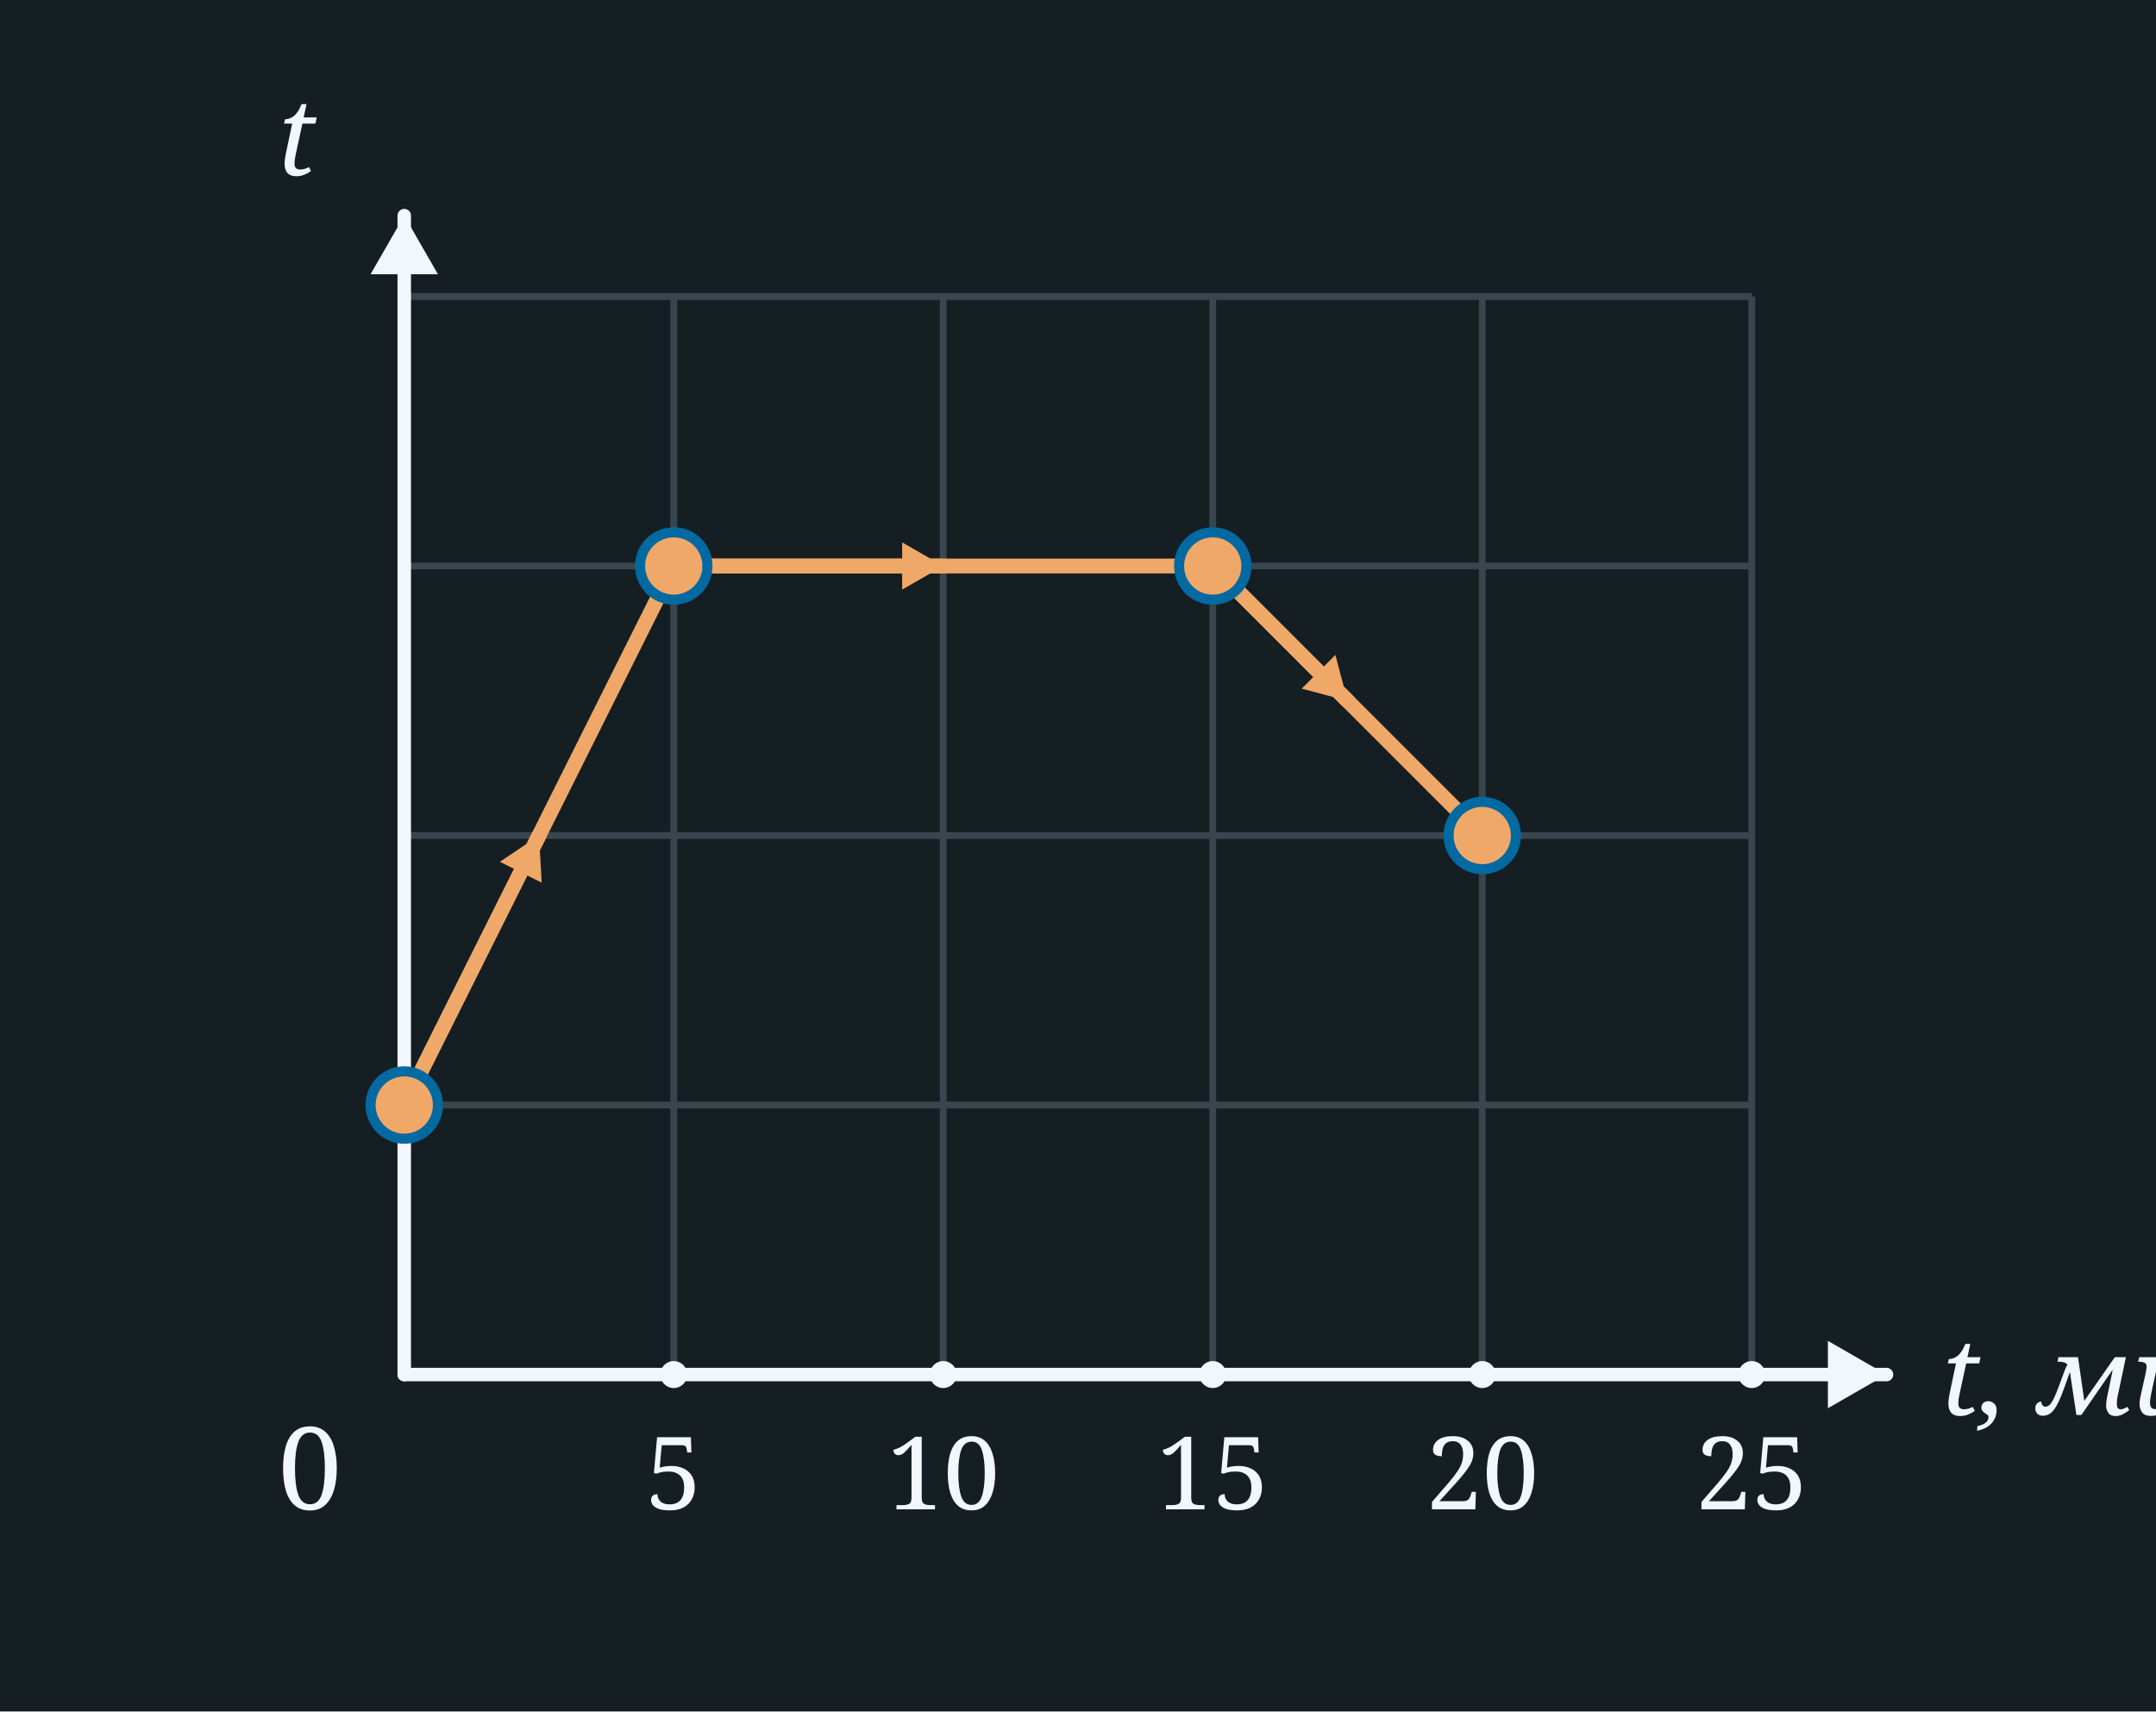
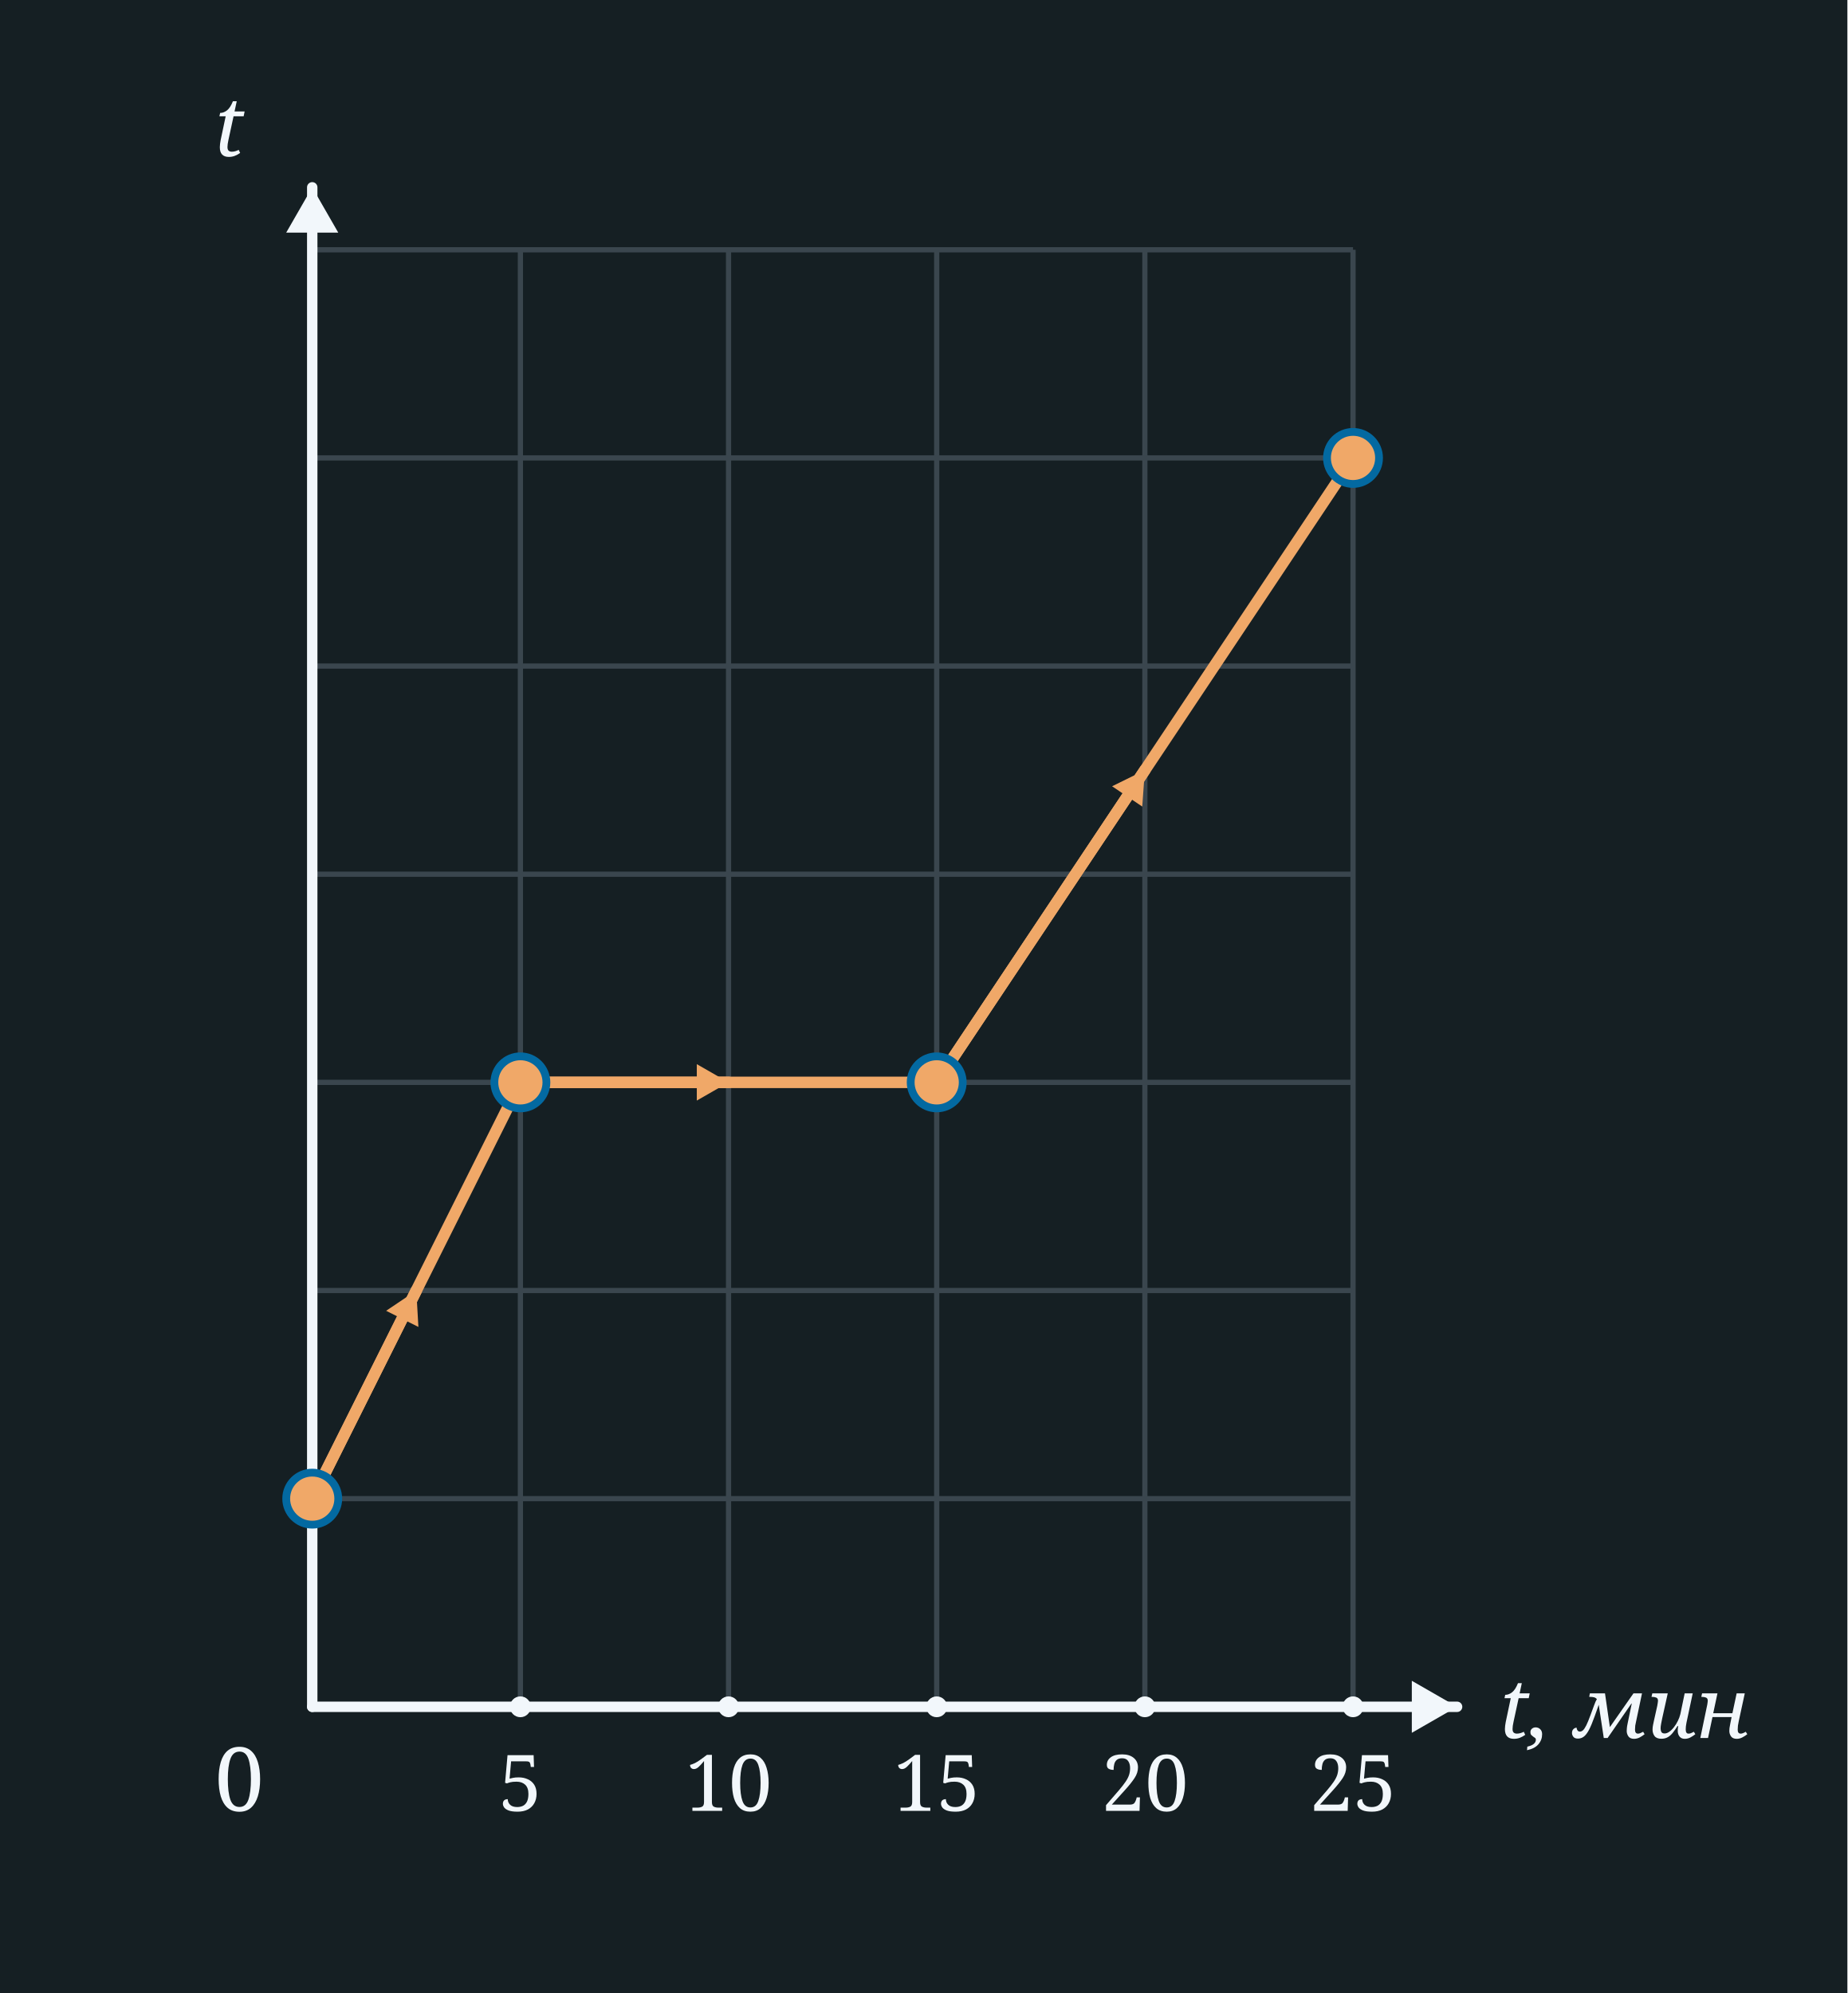
- <svg xmlns="http://www.w3.org/2000/svg" width="320" height="254" viewBox="0 0 320 254">
-   <rect x="0" y="0" width="320" height="254" fill="#151F23" />
-   <line x1="60" y1="44" x2="60" y2="204" stroke="#3A464E" stroke-width="1" />
-   <line x1="100" y1="44" x2="100" y2="204" stroke="#3A464E" stroke-width="1" />
-   <line x1="140" y1="44" x2="140" y2="204" stroke="#3A464E" stroke-width="1" />
-   <line x1="180" y1="44" x2="180" y2="204" stroke="#3A464E" stroke-width="1" />
-   <line x1="220" y1="44" x2="220" y2="204" stroke="#3A464E" stroke-width="1" />
-   <line x1="260" y1="44" x2="260" y2="204" stroke="#3A464E" stroke-width="1" />
-   <line x1="60" y1="44" x2="260" y2="44" stroke="#3A464E" stroke-width="1" />
-   <line x1="60" y1="84" x2="260" y2="84" stroke="#3A464E" stroke-width="1" />
-   <line x1="60" y1="124" x2="260" y2="124" stroke="#3A464E" stroke-width="1" />
-   <line x1="60" y1="164" x2="260" y2="164" stroke="#3A464E" stroke-width="1" />
-   <line x1="60" y1="204" x2="260" y2="204" stroke="#3A464E" stroke-width="1" />
-   <line x1="60.0" y1="204.0" x2="60.0" y2="32.0" stroke="#F2F7FB" stroke-width="2" stroke-linecap="round" />
-   <polygon points="60.0,32.0 65.0,40.7 55.0,40.7" fill="#F2F7FB" />
-   <line x1="60.0" y1="204.0" x2="280.0" y2="204.0" stroke="#F2F7FB" stroke-width="2" stroke-linecap="round" />
-   <polygon points="280.0,204.0 271.3,209.0 271.3,199.0" fill="#F2F7FB" />
-   <text x="46.0" y="224.0" font-family="Georgia, serif" font-weight="normal" font-size="17" fill="#F2F7FB" text-anchor="middle">0</text>
-   <text x="44.0" y="26.0" font-family="Georgia, serif" font-style="italic" font-weight="normal" font-size="16" fill="#F2F7FB" text-anchor="middle">t</text>
-   <text x="288.0" y="210.0" font-family="Georgia, serif" font-style="italic" font-weight="normal" font-size="16" fill="#F2F7FB" text-anchor="start">t, мин</text>
-   <circle cx="100" cy="204" r="2" fill="#F2F7FB" />
-   <text x="100.0" y="224.0" font-family="Georgia, serif" font-weight="normal" font-size="15" fill="#F2F7FB" text-anchor="middle">5</text>
-   <circle cx="140" cy="204" r="2" fill="#F2F7FB" />
-   <text x="140.0" y="224.0" font-family="Georgia, serif" font-weight="normal" font-size="15" fill="#F2F7FB" text-anchor="middle">10</text>
-   <circle cx="180" cy="204" r="2" fill="#F2F7FB" />
-   <text x="180.0" y="224.0" font-family="Georgia, serif" font-weight="normal" font-size="15" fill="#F2F7FB" text-anchor="middle">15</text>
-   <circle cx="220" cy="204" r="2" fill="#F2F7FB" />
-   <text x="220.0" y="224.0" font-family="Georgia, serif" font-weight="normal" font-size="15" fill="#F2F7FB" text-anchor="middle">20</text>
-   <circle cx="260" cy="204" r="2" fill="#F2F7FB" />
-   <text x="260.0" y="224.0" font-family="Georgia, serif" font-weight="normal" font-size="15" fill="#F2F7FB" text-anchor="middle">25</text>
-   <line x1="60" y1="164" x2="100" y2="84" stroke="#f0a868" stroke-width="2.2" />
-   <line x1="60.0" y1="164.0" x2="80.0" y2="124.0" stroke="#f0a868" stroke-width="2.2" stroke-linecap="round" />
-   <polygon points="80.0,124.0 80.4,131.0 74.2,127.9" fill="#f0a868" />
-   <line x1="100" y1="84" x2="180" y2="84" stroke="#f0a868" stroke-width="2.2" />
-   <line x1="100.0" y1="84.0" x2="140.0" y2="84.0" stroke="#f0a868" stroke-width="2.2" stroke-linecap="round" />
-   <polygon points="140.0,84.0 133.9,87.5 133.9,80.5" fill="#f0a868" />
-   <line x1="180" y1="84" x2="220" y2="124" stroke="#f0a868" stroke-width="2.2" />
-   <line x1="180.0" y1="84.0" x2="200.0" y2="104.0" stroke="#f0a868" stroke-width="2.2" stroke-linecap="round" />
-   <polygon points="200.0,104.0 193.2,102.2 198.2,97.2" fill="#f0a868" />
-   <circle cx="60.0" cy="164.0" r="5" fill="#f0a868" stroke="#0369a1" stroke-width="1.5" />
-   <circle cx="100.0" cy="84.0" r="5" fill="#f0a868" stroke="#0369a1" stroke-width="1.5" />
-   <circle cx="180.0" cy="84.0" r="5" fill="#f0a868" stroke="#0369a1" stroke-width="1.5" />
-   <circle cx="220.0" cy="124.0" r="5" fill="#f0a868" stroke="#0369a1" stroke-width="1.5" />
+ <svg xmlns="http://www.w3.org/2000/svg" width="355" height="383" viewBox="0 0 355 383">
+   <rect x="0" y="0" width="355" height="383" fill="#151F23" />
+   <line x1="60" y1="48" x2="60" y2="328" stroke="#3A464E" stroke-width="1" />
+   <line x1="100" y1="48" x2="100" y2="328" stroke="#3A464E" stroke-width="1" />
+   <line x1="140" y1="48" x2="140" y2="328" stroke="#3A464E" stroke-width="1" />
+   <line x1="180" y1="48" x2="180" y2="328" stroke="#3A464E" stroke-width="1" />
+   <line x1="220" y1="48" x2="220" y2="328" stroke="#3A464E" stroke-width="1" />
+   <line x1="260" y1="48" x2="260" y2="328" stroke="#3A464E" stroke-width="1" />
+   <line x1="60" y1="48" x2="260" y2="48" stroke="#3A464E" stroke-width="1" />
+   <line x1="60" y1="88" x2="260" y2="88" stroke="#3A464E" stroke-width="1" />
+   <line x1="60" y1="128" x2="260" y2="128" stroke="#3A464E" stroke-width="1" />
+   <line x1="60" y1="168" x2="260" y2="168" stroke="#3A464E" stroke-width="1" />
+   <line x1="60" y1="208" x2="260" y2="208" stroke="#3A464E" stroke-width="1" />
+   <line x1="60" y1="248" x2="260" y2="248" stroke="#3A464E" stroke-width="1" />
+   <line x1="60" y1="288" x2="260" y2="288" stroke="#3A464E" stroke-width="1" />
+   <line x1="60" y1="328" x2="260" y2="328" stroke="#3A464E" stroke-width="1" />
+   <line x1="60.0" y1="328.0" x2="60.0" y2="36.0" stroke="#F2F7FB" stroke-width="2" stroke-linecap="round" />
+   <polygon points="60.0,36.0 65.0,44.7 55.0,44.7" fill="#F2F7FB" />
+   <line x1="60.0" y1="328.0" x2="280.0" y2="328.0" stroke="#F2F7FB" stroke-width="2" stroke-linecap="round" />
+   <polygon points="280.0,328.0 271.3,333.0 271.3,323.0" fill="#F2F7FB" />
+   <text x="46.0" y="348.0" font-family="Georgia, serif" font-weight="normal" font-size="17" fill="#F2F7FB" text-anchor="middle">0</text>
+   <text x="44.0" y="30.0" font-family="Georgia, serif" font-style="italic" font-weight="normal" font-size="16" fill="#F2F7FB" text-anchor="middle">t</text>
+   <text x="288.0" y="334.0" font-family="Georgia, serif" font-style="italic" font-weight="normal" font-size="16" fill="#F2F7FB" text-anchor="start">t, мин</text>
+   <circle cx="100" cy="328" r="2" fill="#F2F7FB" />
+   <text x="100.0" y="348.0" font-family="Georgia, serif" font-weight="normal" font-size="15" fill="#F2F7FB" text-anchor="middle">5</text>
+   <circle cx="140" cy="328" r="2" fill="#F2F7FB" />
+   <text x="140.0" y="348.0" font-family="Georgia, serif" font-weight="normal" font-size="15" fill="#F2F7FB" text-anchor="middle">10</text>
+   <circle cx="180" cy="328" r="2" fill="#F2F7FB" />
+   <text x="180.0" y="348.0" font-family="Georgia, serif" font-weight="normal" font-size="15" fill="#F2F7FB" text-anchor="middle">15</text>
+   <circle cx="220" cy="328" r="2" fill="#F2F7FB" />
+   <text x="220.0" y="348.0" font-family="Georgia, serif" font-weight="normal" font-size="15" fill="#F2F7FB" text-anchor="middle">20</text>
+   <circle cx="260" cy="328" r="2" fill="#F2F7FB" />
+   <text x="260.0" y="348.0" font-family="Georgia, serif" font-weight="normal" font-size="15" fill="#F2F7FB" text-anchor="middle">25</text>
+   <line x1="60" y1="288" x2="100" y2="208" stroke="#f0a868" stroke-width="2.2" />
+   <line x1="60.0" y1="288.0" x2="80.0" y2="248.0" stroke="#f0a868" stroke-width="2.2" stroke-linecap="round" />
+   <polygon points="80.0,248.0 80.4,255.0 74.2,251.9" fill="#f0a868" />
+   <line x1="100" y1="208" x2="180" y2="208" stroke="#f0a868" stroke-width="2.2" />
+   <line x1="100.0" y1="208.0" x2="140.0" y2="208.0" stroke="#f0a868" stroke-width="2.2" stroke-linecap="round" />
+   <polygon points="140.0,208.0 133.9,211.5 133.9,204.5" fill="#f0a868" />
+   <line x1="180" y1="208" x2="260" y2="88" stroke="#f0a868" stroke-width="2.2" />
+   <line x1="180.0" y1="208.0" x2="220.0" y2="148.0" stroke="#f0a868" stroke-width="2.2" stroke-linecap="round" />
+   <polygon points="220.0,148.0 219.5,155.0 213.7,151.1" fill="#f0a868" />
+   <circle cx="60.0" cy="288.0" r="5" fill="#f0a868" stroke="#0369a1" stroke-width="1.5" />
+   <circle cx="100.0" cy="208.0" r="5" fill="#f0a868" stroke="#0369a1" stroke-width="1.5" />
+   <circle cx="180.0" cy="208.0" r="5" fill="#f0a868" stroke="#0369a1" stroke-width="1.5" />
+   <circle cx="260.0" cy="88.0" r="5" fill="#f0a868" stroke="#0369a1" stroke-width="1.5" />
</svg>
